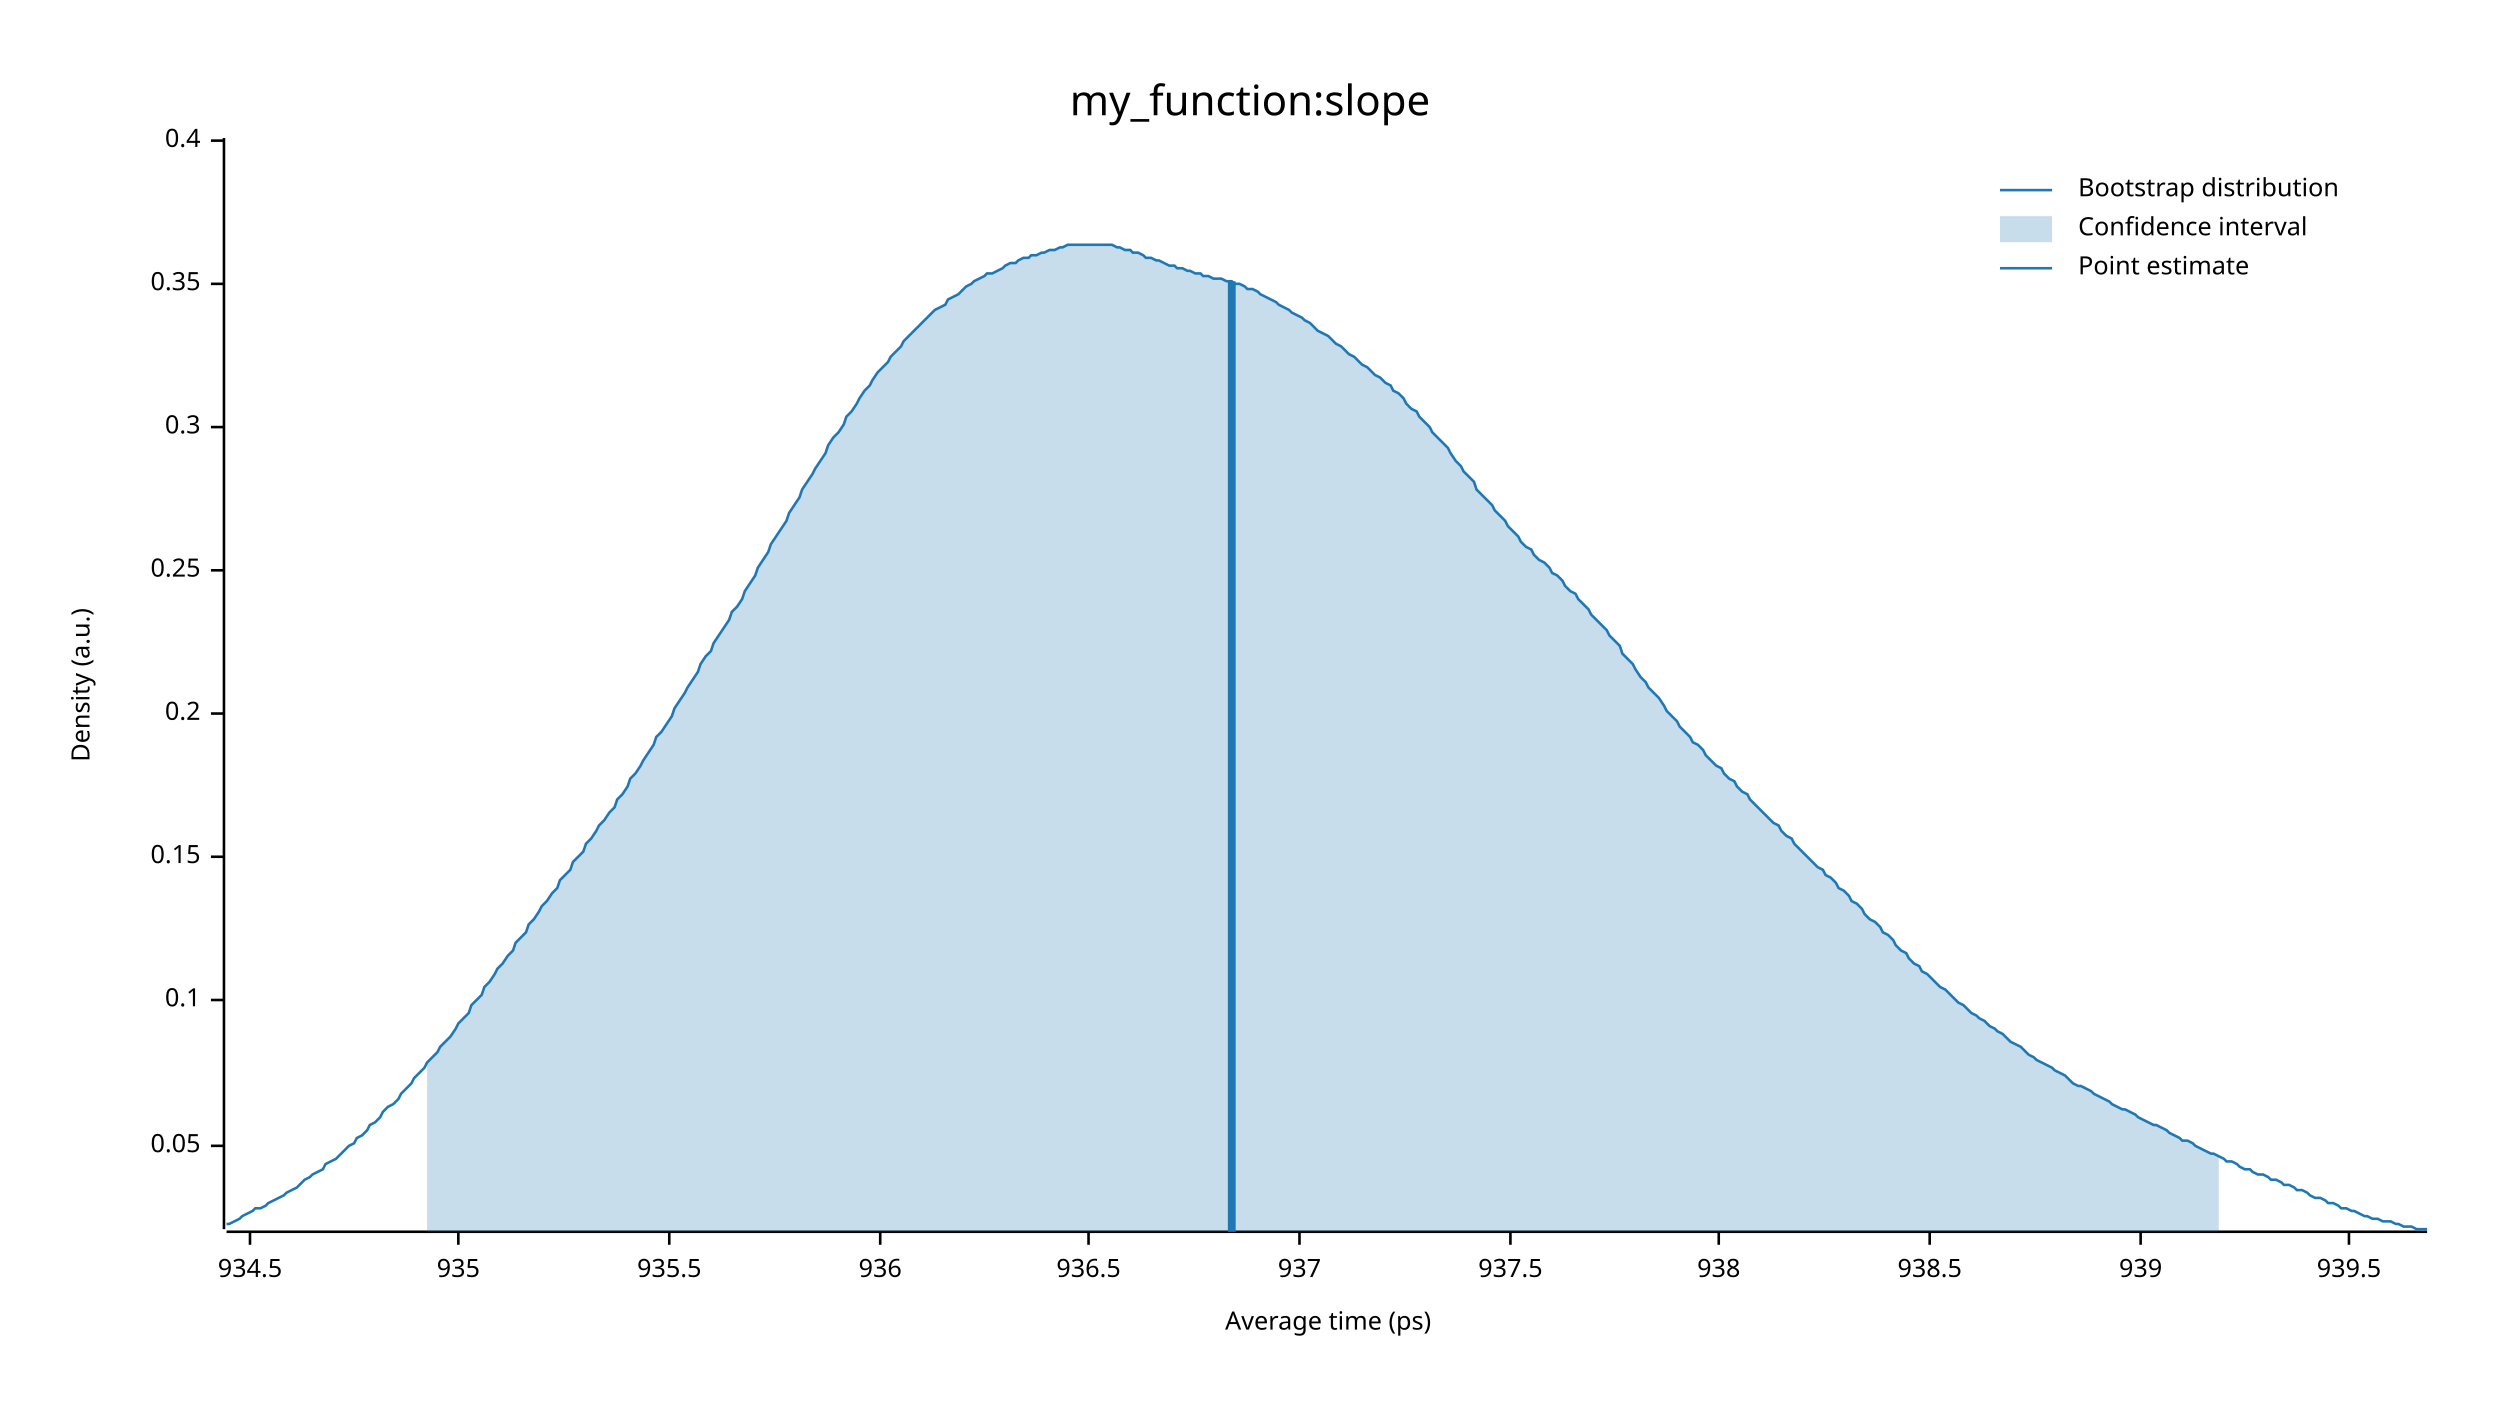
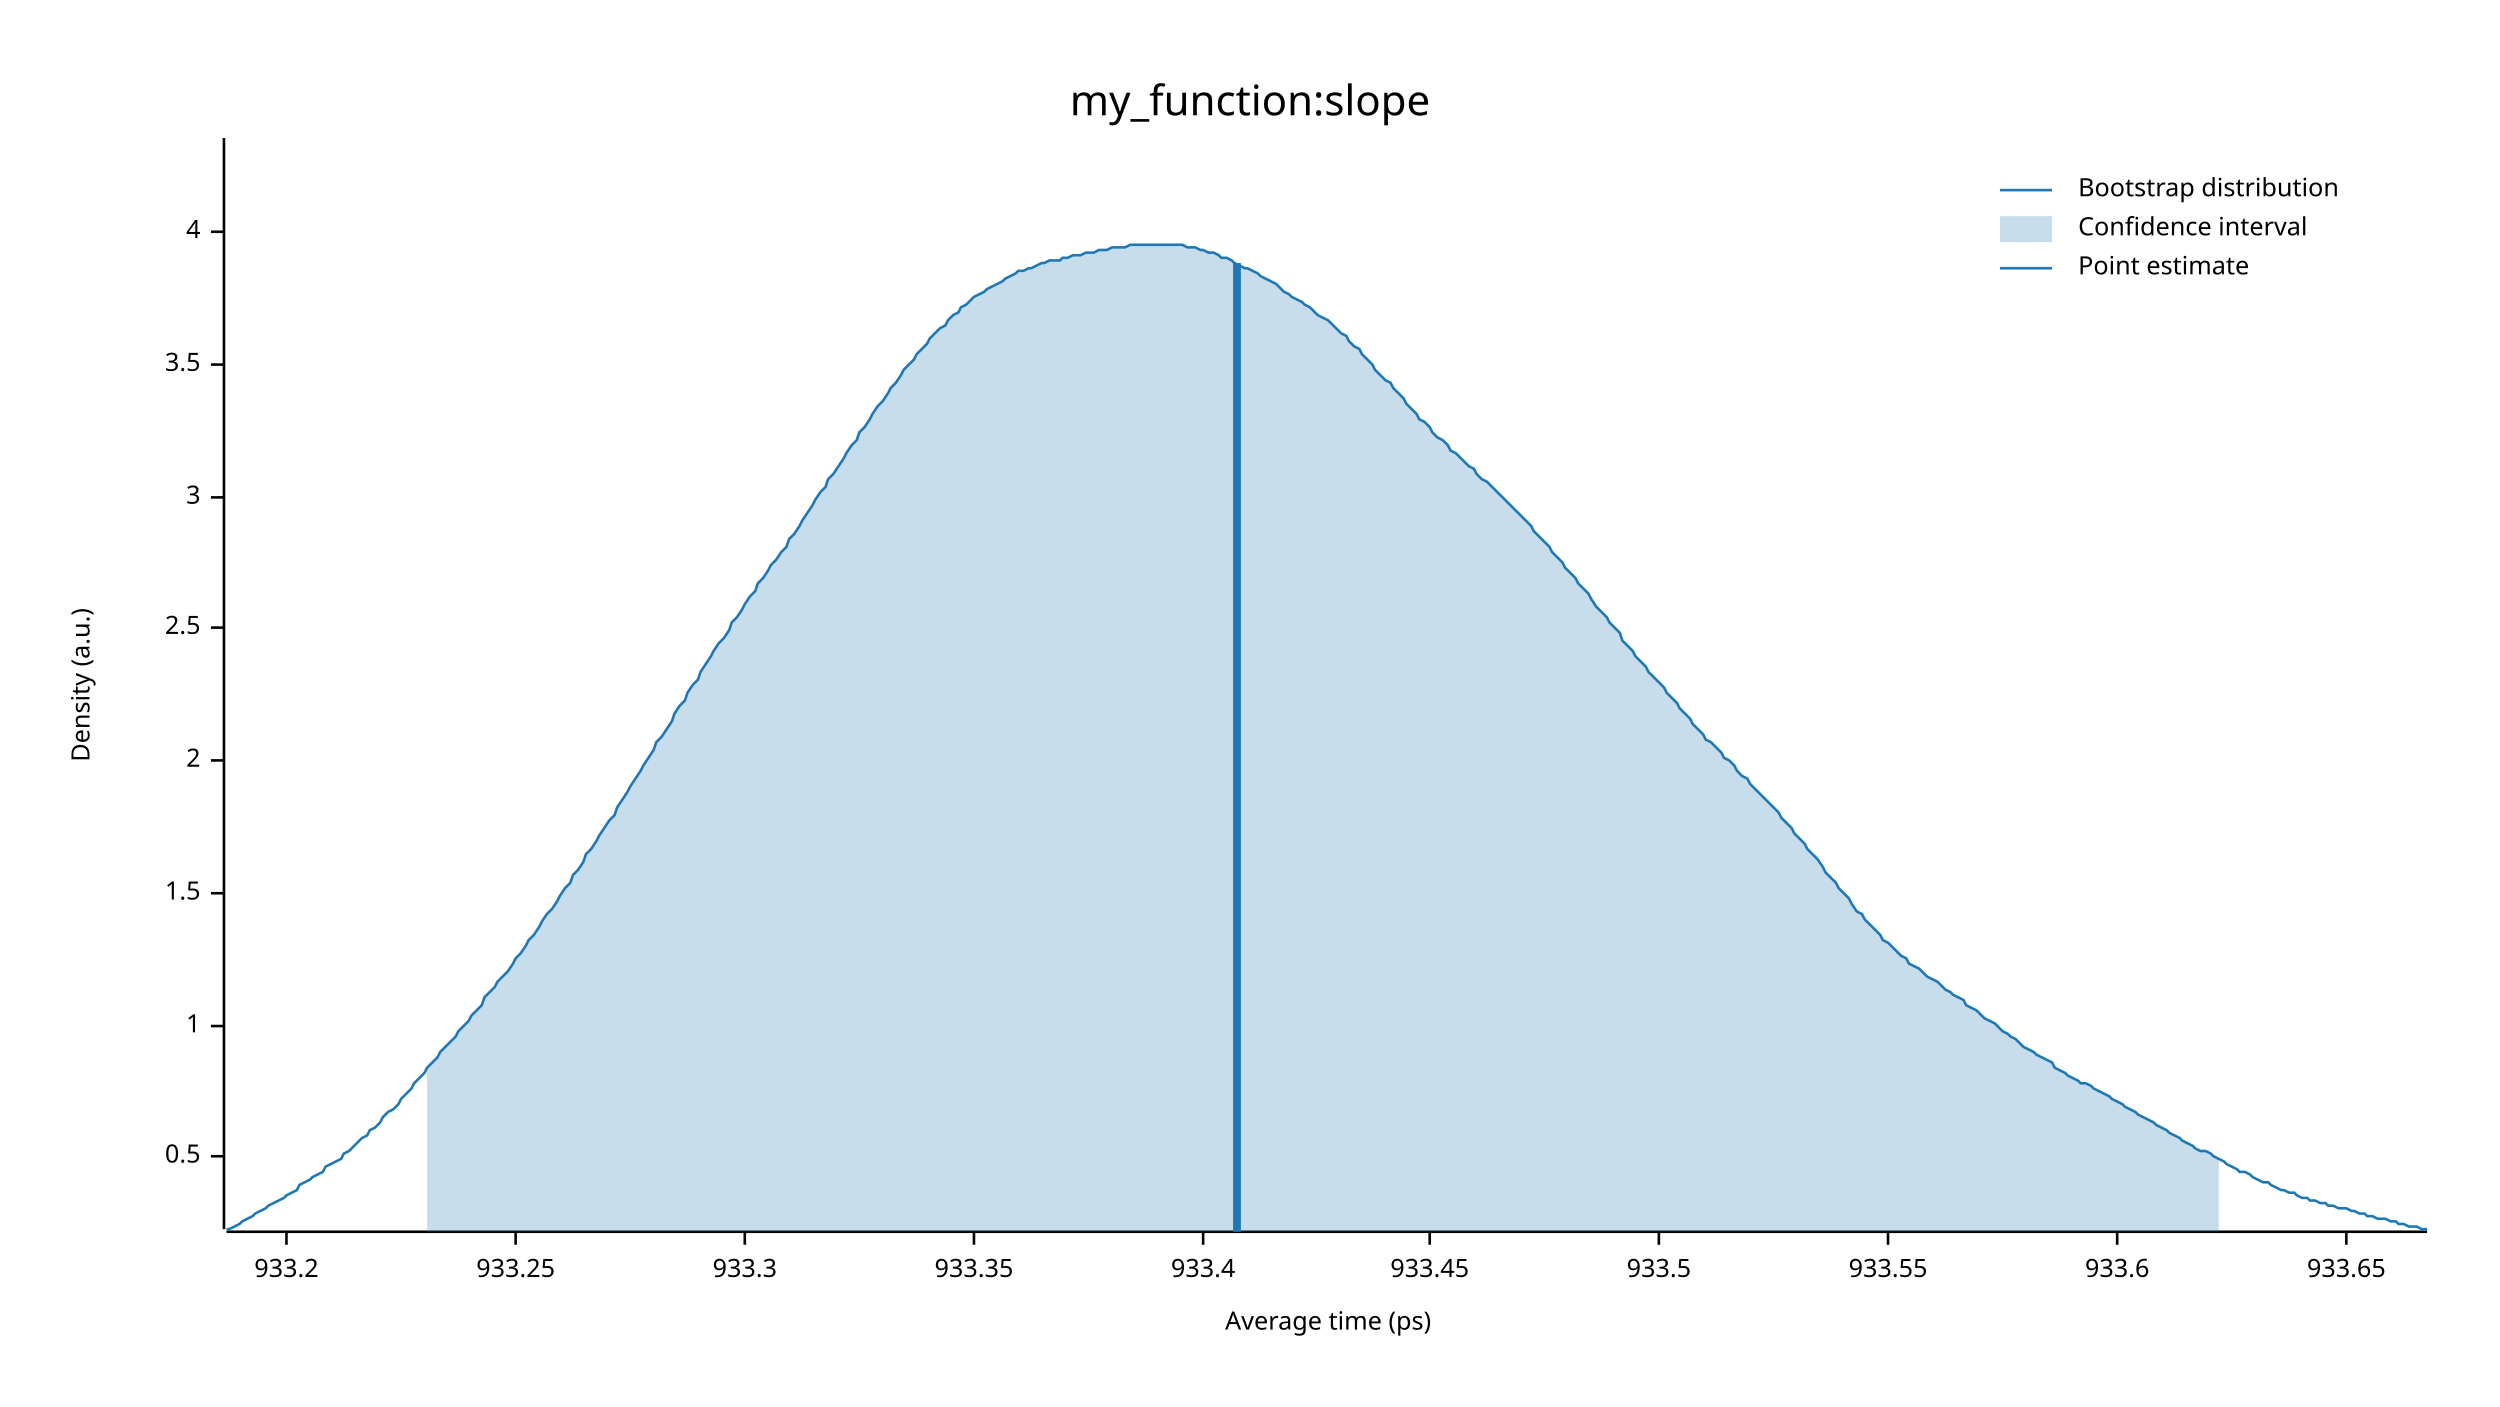
<svg xmlns="http://www.w3.org/2000/svg" width="960" height="540" viewBox="0 0 960 540">
  <text x="480" y="32" dy="0.76em" text-anchor="middle" font-family="sans-serif" font-size="16.129" opacity="1" fill="#000000">
my_function:slope
</text>
  <text x="27" y="263" dy="0.76em" text-anchor="middle" font-family="sans-serif" font-size="9.677" opacity="1" fill="#000000" transform="rotate(270, 27, 263)">
Density (a.u.)
</text>
  <text x="510" y="513" dy="-0.5ex" text-anchor="middle" font-family="sans-serif" font-size="9.677" opacity="1" fill="#000000">
Average time (ps)
</text>
  <polyline fill="none" opacity="1" stroke="#000000" stroke-width="1" points="86,53 86,472 " />
-   <text x="77" y="440" dy="0.5ex" text-anchor="end" font-family="sans-serif" font-size="9.677" opacity="1" fill="#000000">
- 0.05
+   <text x="77" y="444" dy="0.5ex" text-anchor="end" font-family="sans-serif" font-size="9.677" opacity="1" fill="#000000">
+ 0.5
</text>
-   <polyline fill="none" opacity="1" stroke="#000000" stroke-width="1" points="81,440 86,440 " />
-   <text x="77" y="384" dy="0.5ex" text-anchor="end" font-family="sans-serif" font-size="9.677" opacity="1" fill="#000000">
- 0.1
+   <polyline fill="none" opacity="1" stroke="#000000" stroke-width="1" points="81,444 86,444 " />
+   <text x="77" y="394" dy="0.5ex" text-anchor="end" font-family="sans-serif" font-size="9.677" opacity="1" fill="#000000">
+ 1
</text>
-   <polyline fill="none" opacity="1" stroke="#000000" stroke-width="1" points="81,384 86,384 " />
-   <text x="77" y="329" dy="0.5ex" text-anchor="end" font-family="sans-serif" font-size="9.677" opacity="1" fill="#000000">
- 0.15
+   <polyline fill="none" opacity="1" stroke="#000000" stroke-width="1" points="81,394 86,394 " />
+   <text x="77" y="343" dy="0.5ex" text-anchor="end" font-family="sans-serif" font-size="9.677" opacity="1" fill="#000000">
+ 1.5
</text>
-   <polyline fill="none" opacity="1" stroke="#000000" stroke-width="1" points="81,329 86,329 " />
-   <text x="77" y="274" dy="0.5ex" text-anchor="end" font-family="sans-serif" font-size="9.677" opacity="1" fill="#000000">
- 0.2
+   <polyline fill="none" opacity="1" stroke="#000000" stroke-width="1" points="81,343 86,343 " />
+   <text x="77" y="292" dy="0.5ex" text-anchor="end" font-family="sans-serif" font-size="9.677" opacity="1" fill="#000000">
+ 2
</text>
-   <polyline fill="none" opacity="1" stroke="#000000" stroke-width="1" points="81,274 86,274 " />
-   <text x="77" y="219" dy="0.5ex" text-anchor="end" font-family="sans-serif" font-size="9.677" opacity="1" fill="#000000">
- 0.25
+   <polyline fill="none" opacity="1" stroke="#000000" stroke-width="1" points="81,292 86,292 " />
+   <text x="77" y="241" dy="0.5ex" text-anchor="end" font-family="sans-serif" font-size="9.677" opacity="1" fill="#000000">
+ 2.5
</text>
-   <polyline fill="none" opacity="1" stroke="#000000" stroke-width="1" points="81,219 86,219 " />
-   <text x="77" y="164" dy="0.5ex" text-anchor="end" font-family="sans-serif" font-size="9.677" opacity="1" fill="#000000">
- 0.3
+   <polyline fill="none" opacity="1" stroke="#000000" stroke-width="1" points="81,241 86,241 " />
+   <text x="77" y="191" dy="0.5ex" text-anchor="end" font-family="sans-serif" font-size="9.677" opacity="1" fill="#000000">
+ 3
</text>
-   <polyline fill="none" opacity="1" stroke="#000000" stroke-width="1" points="81,164 86,164 " />
-   <text x="77" y="109" dy="0.5ex" text-anchor="end" font-family="sans-serif" font-size="9.677" opacity="1" fill="#000000">
- 0.35
+   <polyline fill="none" opacity="1" stroke="#000000" stroke-width="1" points="81,191 86,191 " />
+   <text x="77" y="140" dy="0.5ex" text-anchor="end" font-family="sans-serif" font-size="9.677" opacity="1" fill="#000000">
+ 3.5
</text>
-   <polyline fill="none" opacity="1" stroke="#000000" stroke-width="1" points="81,109 86,109 " />
-   <text x="77" y="54" dy="0.5ex" text-anchor="end" font-family="sans-serif" font-size="9.677" opacity="1" fill="#000000">
- 0.4
+   <polyline fill="none" opacity="1" stroke="#000000" stroke-width="1" points="81,140 86,140 " />
+   <text x="77" y="89" dy="0.5ex" text-anchor="end" font-family="sans-serif" font-size="9.677" opacity="1" fill="#000000">
+ 4
</text>
-   <polyline fill="none" opacity="1" stroke="#000000" stroke-width="1" points="81,54 86,54 " />
+   <polyline fill="none" opacity="1" stroke="#000000" stroke-width="1" points="81,89 86,89 " />
  <polyline fill="none" opacity="1" stroke="#000000" stroke-width="1" points="87,473 932,473 " />
-   <text x="96" y="483" dy="0.76em" text-anchor="middle" font-family="sans-serif" font-size="9.677" opacity="1" fill="#000000">
- 934.5
+   <text x="110" y="483" dy="0.76em" text-anchor="middle" font-family="sans-serif" font-size="9.677" opacity="1" fill="#000000">
+ 933.2
</text>
-   <polyline fill="none" opacity="1" stroke="#000000" stroke-width="1" points="96,473 96,478 " />
-   <text x="176" y="483" dy="0.76em" text-anchor="middle" font-family="sans-serif" font-size="9.677" opacity="1" fill="#000000">
- 935
+   <polyline fill="none" opacity="1" stroke="#000000" stroke-width="1" points="110,473 110,478 " />
+   <text x="198" y="483" dy="0.76em" text-anchor="middle" font-family="sans-serif" font-size="9.677" opacity="1" fill="#000000">
+ 933.25
</text>
-   <polyline fill="none" opacity="1" stroke="#000000" stroke-width="1" points="176,473 176,478 " />
-   <text x="257" y="483" dy="0.76em" text-anchor="middle" font-family="sans-serif" font-size="9.677" opacity="1" fill="#000000">
- 935.5
+   <polyline fill="none" opacity="1" stroke="#000000" stroke-width="1" points="198,473 198,478 " />
+   <text x="286" y="483" dy="0.76em" text-anchor="middle" font-family="sans-serif" font-size="9.677" opacity="1" fill="#000000">
+ 933.3
</text>
-   <polyline fill="none" opacity="1" stroke="#000000" stroke-width="1" points="257,473 257,478 " />
-   <text x="338" y="483" dy="0.76em" text-anchor="middle" font-family="sans-serif" font-size="9.677" opacity="1" fill="#000000">
- 936
+   <polyline fill="none" opacity="1" stroke="#000000" stroke-width="1" points="286,473 286,478 " />
+   <text x="374" y="483" dy="0.76em" text-anchor="middle" font-family="sans-serif" font-size="9.677" opacity="1" fill="#000000">
+ 933.35
</text>
-   <polyline fill="none" opacity="1" stroke="#000000" stroke-width="1" points="338,473 338,478 " />
-   <text x="418" y="483" dy="0.76em" text-anchor="middle" font-family="sans-serif" font-size="9.677" opacity="1" fill="#000000">
- 936.5
+   <polyline fill="none" opacity="1" stroke="#000000" stroke-width="1" points="374,473 374,478 " />
+   <text x="462" y="483" dy="0.76em" text-anchor="middle" font-family="sans-serif" font-size="9.677" opacity="1" fill="#000000">
+ 933.4
</text>
-   <polyline fill="none" opacity="1" stroke="#000000" stroke-width="1" points="418,473 418,478 " />
-   <text x="499" y="483" dy="0.76em" text-anchor="middle" font-family="sans-serif" font-size="9.677" opacity="1" fill="#000000">
- 937
+   <polyline fill="none" opacity="1" stroke="#000000" stroke-width="1" points="462,473 462,478 " />
+   <text x="549" y="483" dy="0.76em" text-anchor="middle" font-family="sans-serif" font-size="9.677" opacity="1" fill="#000000">
+ 933.45
</text>
-   <polyline fill="none" opacity="1" stroke="#000000" stroke-width="1" points="499,473 499,478 " />
-   <text x="580" y="483" dy="0.76em" text-anchor="middle" font-family="sans-serif" font-size="9.677" opacity="1" fill="#000000">
- 937.5
+   <polyline fill="none" opacity="1" stroke="#000000" stroke-width="1" points="549,473 549,478 " />
+   <text x="637" y="483" dy="0.76em" text-anchor="middle" font-family="sans-serif" font-size="9.677" opacity="1" fill="#000000">
+ 933.5
</text>
-   <polyline fill="none" opacity="1" stroke="#000000" stroke-width="1" points="580,473 580,478 " />
-   <text x="660" y="483" dy="0.76em" text-anchor="middle" font-family="sans-serif" font-size="9.677" opacity="1" fill="#000000">
- 938
+   <polyline fill="none" opacity="1" stroke="#000000" stroke-width="1" points="637,473 637,478 " />
+   <text x="725" y="483" dy="0.76em" text-anchor="middle" font-family="sans-serif" font-size="9.677" opacity="1" fill="#000000">
+ 933.55
</text>
-   <polyline fill="none" opacity="1" stroke="#000000" stroke-width="1" points="660,473 660,478 " />
-   <text x="741" y="483" dy="0.76em" text-anchor="middle" font-family="sans-serif" font-size="9.677" opacity="1" fill="#000000">
- 938.5
+   <polyline fill="none" opacity="1" stroke="#000000" stroke-width="1" points="725,473 725,478 " />
+   <text x="813" y="483" dy="0.76em" text-anchor="middle" font-family="sans-serif" font-size="9.677" opacity="1" fill="#000000">
+ 933.6
</text>
-   <polyline fill="none" opacity="1" stroke="#000000" stroke-width="1" points="741,473 741,478 " />
-   <text x="822" y="483" dy="0.76em" text-anchor="middle" font-family="sans-serif" font-size="9.677" opacity="1" fill="#000000">
- 939
+   <polyline fill="none" opacity="1" stroke="#000000" stroke-width="1" points="813,473 813,478 " />
+   <text x="901" y="483" dy="0.76em" text-anchor="middle" font-family="sans-serif" font-size="9.677" opacity="1" fill="#000000">
+ 933.65
</text>
-   <polyline fill="none" opacity="1" stroke="#000000" stroke-width="1" points="822,473 822,478 " />
-   <text x="902" y="483" dy="0.76em" text-anchor="middle" font-family="sans-serif" font-size="9.677" opacity="1" fill="#000000">
- 939.5
- </text>
-   <polyline fill="none" opacity="1" stroke="#000000" stroke-width="1" points="902,473 902,478 " />
-   <polyline fill="none" opacity="1" stroke="#1F78B4" stroke-width="1" points="87,470 88,470 90,469 92,468 93,467 95,466 97,465 98,464 100,464 102,463 103,462 105,461 107,460 109,459 110,458 112,457 114,456 115,455 117,453 119,452 120,451 122,450 124,449 125,447 127,446 129,445 131,443 132,442 134,440 136,439 137,437 139,436 141,434 142,432 144,431 146,429 147,427 149,425 151,424 153,422 154,420 156,418 158,416 159,414 161,412 163,410 164,408 166,406 168,404 169,402 171,400 173,398 175,395 176,393 178,391 180,389 181,386 183,384 185,382 186,379 188,377 190,374 191,372 193,370 195,367 197,365 198,362 200,360 202,358 203,355 205,353 207,350 208,348 210,346 212,343 214,341 215,338 217,336 219,334 220,331 222,329 224,327 225,324 227,322 229,319 230,317 232,315 234,312 236,310 237,307 239,305 241,302 242,299 244,297 246,294 247,292 249,289 251,286 252,283 254,281 256,278 258,275 259,272 261,269 263,266 264,264 266,261 268,258 269,255 271,252 273,250 274,247 276,244 278,241 280,238 281,235 283,233 285,230 286,227 288,224 290,221 291,218 293,215 295,212 296,209 298,206 300,203 302,200 303,197 305,194 307,191 308,188 310,185 312,182 313,180 315,177 317,174 318,171 320,168 322,166 324,163 325,160 327,158 329,155 330,153 332,150 334,148 335,146 337,143 339,141 341,139 342,137 344,135 346,133 347,131 349,129 351,127 352,126 354,124 356,122 357,121 359,119 361,118 363,117 364,115 366,114 368,113 369,112 371,110 373,109 374,108 376,107 378,106 379,105 381,105 383,104 385,103 386,102 388,101 390,101 391,100 393,99 395,99 396,98 398,98 400,97 401,97 403,96 405,96 407,95 408,95 410,94 412,94 413,94 415,94 417,94 418,94 420,94 422,94 423,94 425,94 427,94 429,95 430,95 432,96 434,96 435,97 437,97 439,98 440,99 442,99 444,100 445,100 447,101 449,102 451,102 452,103 454,103 456,104 457,104 459,105 461,105 462,106 464,106 466,107 468,107 469,107 471,108 473,108 474,109 476,109 478,110 479,111 481,111 483,112 484,113 486,114 488,115 490,116 491,117 493,118 495,119 496,120 498,121 500,122 501,123 503,124 505,126 506,127 508,128 510,129 512,131 513,132 515,133 517,135 518,136 520,137 522,139 523,140 525,141 527,143 528,144 530,145 532,147 534,148 535,150 537,151 539,153 540,155 542,157 544,158 545,160 547,162 549,164 550,166 552,168 554,170 556,172 557,174 559,177 561,179 562,181 564,183 566,185 567,188 569,190 571,192 573,194 574,196 576,198 578,200 579,202 581,204 583,206 584,208 586,210 588,211 589,213 591,215 593,216 595,218 596,220 598,221 600,223 601,225 603,227 605,228 606,230 608,232 610,234 611,236 613,238 615,240 617,242 618,244 620,246 622,248 623,251 625,253 627,255 628,257 630,260 632,262 633,264 635,266 637,268 639,271 640,273 642,275 644,277 645,279 647,281 649,283 650,285 652,286 654,288 655,290 657,292 659,294 661,295 662,297 664,299 666,300 667,302 669,304 671,305 672,307 674,309 676,311 677,312 679,314 681,316 683,317 684,319 686,321 688,322 689,324 691,326 693,328 694,329 696,331 698,333 700,334 701,336 703,337 705,339 706,341 708,342 710,344 711,346 713,347 715,349 716,351 718,353 720,354 722,356 723,358 725,359 727,361 728,363 730,365 732,366 733,368 735,370 737,371 738,373 740,374 742,376 744,378 745,379 747,380 749,382 750,383 752,385 754,386 755,387 757,389 759,390 760,391 762,392 764,394 766,395 767,396 769,397 771,399 772,400 774,401 776,402 777,403 779,405 781,406 782,407 784,408 786,409 788,410 789,411 791,412 793,413 794,414 796,416 798,417 799,417 801,418 803,419 804,420 806,421 808,422 810,423 811,424 813,425 815,426 816,426 818,427 820,428 821,429 823,430 825,431 827,432 828,432 830,433 832,434 833,435 835,436 837,437 838,438 840,438 842,439 843,440 845,441 847,442 849,443 850,443 852,444 854,445 855,446 857,446 859,447 860,448 862,449 864,449 865,450 867,451 869,451 871,452 872,453 874,453 876,454 877,455 879,455 881,456 882,457 884,457 886,458 887,459 889,460 891,460 893,461 894,462 896,462 898,463 899,464 901,464 903,465 904,465 906,466 908,467 909,467 911,468 913,468 915,469 916,469 918,469 920,470 921,470 923,471 925,471 926,471 928,472 930,472 932,472 " />
-   <polygon opacity="0.25" fill="#1F78B4" points="164,408 166,406 168,404 169,402 171,400 173,398 175,395 176,393 178,391 180,389 181,386 183,384 185,382 186,379 188,377 190,374 191,372 193,370 195,367 197,365 198,362 200,360 202,358 203,355 205,353 207,350 208,348 210,346 212,343 214,341 215,338 217,336 219,334 220,331 222,329 224,327 225,324 227,322 229,319 230,317 232,315 234,312 236,310 237,307 239,305 241,302 242,299 244,297 246,294 247,292 249,289 251,286 252,283 254,281 256,278 258,275 259,272 261,269 263,266 264,264 266,261 268,258 269,255 271,252 273,250 274,247 276,244 278,241 280,238 281,235 283,233 285,230 286,227 288,224 290,221 291,218 293,215 295,212 296,209 298,206 300,203 302,200 303,197 305,194 307,191 308,188 310,185 312,182 313,180 315,177 317,174 318,171 320,168 322,166 324,163 325,160 327,158 329,155 330,153 332,150 334,148 335,146 337,143 339,141 341,139 342,137 344,135 346,133 347,131 349,129 351,127 352,126 354,124 356,122 357,121 359,119 361,118 363,117 364,115 366,114 368,113 369,112 371,110 373,109 374,108 376,107 378,106 379,105 381,105 383,104 385,103 386,102 388,101 390,101 391,100 393,99 395,99 396,98 398,98 400,97 401,97 403,96 405,96 407,95 408,95 410,94 412,94 413,94 415,94 417,94 418,94 420,94 422,94 423,94 425,94 427,94 429,95 430,95 432,96 434,96 435,97 437,97 439,98 440,99 442,99 444,100 445,100 447,101 449,102 451,102 452,103 454,103 456,104 457,104 459,105 461,105 462,106 464,106 466,107 468,107 469,107 471,108 473,108 474,109 476,109 478,110 479,111 481,111 483,112 484,113 486,114 488,115 490,116 491,117 493,118 495,119 496,120 498,121 500,122 501,123 503,124 505,126 506,127 508,128 510,129 512,131 513,132 515,133 517,135 518,136 520,137 522,139 523,140 525,141 527,143 528,144 530,145 532,147 534,148 535,150 537,151 539,153 540,155 542,157 544,158 545,160 547,162 549,164 550,166 552,168 554,170 556,172 557,174 559,177 561,179 562,181 564,183 566,185 567,188 569,190 571,192 573,194 574,196 576,198 578,200 579,202 581,204 583,206 584,208 586,210 588,211 589,213 591,215 593,216 595,218 596,220 598,221 600,223 601,225 603,227 605,228 606,230 608,232 610,234 611,236 613,238 615,240 617,242 618,244 620,246 622,248 623,251 625,253 627,255 628,257 630,260 632,262 633,264 635,266 637,268 639,271 640,273 642,275 644,277 645,279 647,281 649,283 650,285 652,286 654,288 655,290 657,292 659,294 661,295 662,297 664,299 666,300 667,302 669,304 671,305 672,307 674,309 676,311 677,312 679,314 681,316 683,317 684,319 686,321 688,322 689,324 691,326 693,328 694,329 696,331 698,333 700,334 701,336 703,337 705,339 706,341 708,342 710,344 711,346 713,347 715,349 716,351 718,353 720,354 722,356 723,358 725,359 727,361 728,363 730,365 732,366 733,368 735,370 737,371 738,373 740,374 742,376 744,378 745,379 747,380 749,382 750,383 752,385 754,386 755,387 757,389 759,390 760,391 762,392 764,394 766,395 767,396 769,397 771,399 772,400 774,401 776,402 777,403 779,405 781,406 782,407 784,408 786,409 788,410 789,411 791,412 793,413 794,414 796,416 798,417 799,417 801,418 803,419 804,420 806,421 808,422 810,423 811,424 813,425 815,426 816,426 818,427 820,428 821,429 823,430 825,431 827,432 828,432 830,433 832,434 833,435 835,436 837,437 838,438 840,438 842,439 843,440 845,441 847,442 849,443 850,443 852,444 852,473 164,473 " />
-   <polyline fill="none" opacity="1" stroke="#1F78B4" stroke-width="3" points="473,473 473,108 " />
+   <polyline fill="none" opacity="1" stroke="#000000" stroke-width="1" points="901,473 901,478 " />
+   <polyline fill="none" opacity="1" stroke="#1F78B4" stroke-width="1" points="87,472 88,472 90,471 92,470 93,469 95,468 97,467 98,466 100,465 102,464 103,463 105,462 107,461 109,460 110,459 112,458 114,457 115,455 117,454 119,453 120,452 122,451 124,450 125,448 127,447 129,446 131,445 132,443 134,442 136,440 137,439 139,437 141,436 142,434 144,433 146,431 147,429 149,427 151,426 153,424 154,422 156,420 158,418 159,416 161,414 163,412 164,410 166,408 168,406 169,404 171,402 173,400 175,398 176,396 178,394 180,392 181,390 183,388 185,386 186,383 188,381 190,379 191,377 193,375 195,373 197,370 198,368 200,366 202,363 203,361 205,359 207,356 208,354 210,351 212,349 214,346 215,344 217,341 219,339 220,336 222,334 224,331 225,328 227,326 229,323 230,321 232,318 234,315 236,313 237,310 239,307 241,304 242,302 244,299 246,296 247,294 249,291 251,288 252,285 254,283 256,280 258,277 259,274 261,271 263,269 264,266 266,263 268,261 269,258 271,255 273,252 274,250 276,247 278,245 280,242 281,239 283,237 285,234 286,232 288,229 290,227 291,224 293,222 295,219 296,217 298,215 300,212 302,210 303,207 305,205 307,202 308,200 310,197 312,194 313,192 315,189 317,187 318,184 320,182 322,179 324,176 325,174 327,171 329,169 330,166 332,164 334,161 335,159 337,156 339,154 341,151 342,149 344,147 346,144 347,142 349,140 351,138 352,136 354,134 356,132 357,130 359,128 361,126 363,125 364,123 366,121 368,120 369,118 371,117 373,115 374,114 376,113 378,112 379,111 381,110 383,109 385,108 386,107 388,106 390,105 391,104 393,104 395,103 396,103 398,102 400,101 401,101 403,100 405,100 407,100 408,99 410,99 412,98 413,98 415,98 417,97 418,97 420,97 422,96 423,96 425,96 427,95 429,95 430,95 432,95 434,94 435,94 437,94 439,94 440,94 442,94 444,94 445,94 447,94 449,94 451,94 452,94 454,94 456,95 457,95 459,95 461,96 462,96 464,97 466,97 468,98 469,99 471,99 473,100 474,101 476,102 478,103 479,103 481,104 483,105 484,106 486,107 488,108 490,109 491,110 493,112 495,113 496,114 498,115 500,116 501,117 503,118 505,120 506,121 508,122 510,123 512,125 513,126 515,128 517,129 518,131 520,133 522,134 523,136 525,138 527,140 528,142 530,144 532,146 534,147 535,149 537,151 539,153 540,155 542,157 544,159 545,161 547,162 549,164 550,166 552,168 554,169 556,171 557,173 559,174 561,176 562,177 564,179 566,180 567,182 569,184 571,185 573,187 574,188 576,190 578,192 579,193 581,195 583,197 584,198 586,200 588,202 589,204 591,206 593,208 595,210 596,212 598,214 600,216 601,218 603,220 605,222 606,224 608,226 610,228 611,230 613,233 615,235 617,237 618,239 620,241 622,243 623,246 625,248 627,250 628,252 630,254 632,256 633,258 635,260 637,262 639,264 640,266 642,268 644,270 645,272 647,274 649,276 650,278 652,280 654,282 655,284 657,285 659,287 661,289 662,291 664,292 666,294 667,296 669,298 671,299 672,301 674,303 676,305 677,306 679,308 681,310 683,312 684,314 686,316 688,318 689,320 691,322 693,324 694,326 696,328 698,330 700,333 701,335 703,337 705,339 706,341 708,343 710,345 711,347 713,350 715,351 716,353 718,355 720,357 722,359 723,361 725,362 727,364 728,365 730,367 732,368 733,370 735,371 737,372 738,373 740,375 742,376 744,377 745,378 747,380 749,381 750,382 752,383 754,384 755,386 757,387 759,388 760,389 762,391 764,392 766,393 767,394 769,396 771,397 772,398 774,399 776,401 777,402 779,403 781,404 782,405 784,406 786,407 788,408 789,410 791,411 793,412 794,413 796,414 798,415 799,416 801,416 803,417 804,418 806,419 808,420 810,421 811,422 813,423 815,424 816,425 818,426 820,427 821,428 823,429 825,430 827,431 828,432 830,433 832,434 833,435 835,436 837,437 838,438 840,439 842,440 843,441 845,442 847,442 849,443 850,444 852,445 854,446 855,447 857,448 859,449 860,450 862,450 864,451 865,452 867,453 869,454 871,454 872,455 874,456 876,457 877,457 879,458 881,458 882,459 884,460 886,460 887,461 889,461 891,462 893,462 894,463 896,463 898,464 899,464 901,464 903,465 904,465 906,466 908,466 909,467 911,467 913,468 915,468 916,468 918,469 920,469 921,470 923,470 925,471 926,471 928,471 930,472 932,472 " />
+   <polygon opacity="0.25" fill="#1F78B4" points="164,410 166,408 168,406 169,404 171,402 173,400 175,398 176,396 178,394 180,392 181,390 183,388 185,386 186,383 188,381 190,379 191,377 193,375 195,373 197,370 198,368 200,366 202,363 203,361 205,359 207,356 208,354 210,351 212,349 214,346 215,344 217,341 219,339 220,336 222,334 224,331 225,328 227,326 229,323 230,321 232,318 234,315 236,313 237,310 239,307 241,304 242,302 244,299 246,296 247,294 249,291 251,288 252,285 254,283 256,280 258,277 259,274 261,271 263,269 264,266 266,263 268,261 269,258 271,255 273,252 274,250 276,247 278,245 280,242 281,239 283,237 285,234 286,232 288,229 290,227 291,224 293,222 295,219 296,217 298,215 300,212 302,210 303,207 305,205 307,202 308,200 310,197 312,194 313,192 315,189 317,187 318,184 320,182 322,179 324,176 325,174 327,171 329,169 330,166 332,164 334,161 335,159 337,156 339,154 341,151 342,149 344,147 346,144 347,142 349,140 351,138 352,136 354,134 356,132 357,130 359,128 361,126 363,125 364,123 366,121 368,120 369,118 371,117 373,115 374,114 376,113 378,112 379,111 381,110 383,109 385,108 386,107 388,106 390,105 391,104 393,104 395,103 396,103 398,102 400,101 401,101 403,100 405,100 407,100 408,99 410,99 412,98 413,98 415,98 417,97 418,97 420,97 422,96 423,96 425,96 427,95 429,95 430,95 432,95 434,94 435,94 437,94 439,94 440,94 442,94 444,94 445,94 447,94 449,94 451,94 452,94 454,94 456,95 457,95 459,95 461,96 462,96 464,97 466,97 468,98 469,99 471,99 473,100 474,101 476,102 478,103 479,103 481,104 483,105 484,106 486,107 488,108 490,109 491,110 493,112 495,113 496,114 498,115 500,116 501,117 503,118 505,120 506,121 508,122 510,123 512,125 513,126 515,128 517,129 518,131 520,133 522,134 523,136 525,138 527,140 528,142 530,144 532,146 534,147 535,149 537,151 539,153 540,155 542,157 544,159 545,161 547,162 549,164 550,166 552,168 554,169 556,171 557,173 559,174 561,176 562,177 564,179 566,180 567,182 569,184 571,185 573,187 574,188 576,190 578,192 579,193 581,195 583,197 584,198 586,200 588,202 589,204 591,206 593,208 595,210 596,212 598,214 600,216 601,218 603,220 605,222 606,224 608,226 610,228 611,230 613,233 615,235 617,237 618,239 620,241 622,243 623,246 625,248 627,250 628,252 630,254 632,256 633,258 635,260 637,262 639,264 640,266 642,268 644,270 645,272 647,274 649,276 650,278 652,280 654,282 655,284 657,285 659,287 661,289 662,291 664,292 666,294 667,296 669,298 671,299 672,301 674,303 676,305 677,306 679,308 681,310 683,312 684,314 686,316 688,318 689,320 691,322 693,324 694,326 696,328 698,330 700,333 701,335 703,337 705,339 706,341 708,343 710,345 711,347 713,350 715,351 716,353 718,355 720,357 722,359 723,361 725,362 727,364 728,365 730,367 732,368 733,370 735,371 737,372 738,373 740,375 742,376 744,377 745,378 747,380 749,381 750,382 752,383 754,384 755,386 757,387 759,388 760,389 762,391 764,392 766,393 767,394 769,396 771,397 772,398 774,399 776,401 777,402 779,403 781,404 782,405 784,406 786,407 788,408 789,410 791,411 793,412 794,413 796,414 798,415 799,416 801,416 803,417 804,418 806,419 808,420 810,421 811,422 813,423 815,424 816,425 818,426 820,427 821,428 823,429 825,430 827,431 828,432 830,433 832,434 833,435 835,436 837,437 838,438 840,439 842,440 843,441 845,442 847,442 849,443 850,444 852,445 852,473 164,473 " />
+   <polyline fill="none" opacity="1" stroke="#1F78B4" stroke-width="3" points="475,473 475,101 " />
  <text x="798" y="68" dy="0.76em" text-anchor="start" font-family="sans-serif" font-size="9.677" opacity="1" fill="#000000">
Bootstrap distribution
</text>
  <text x="798" y="83" dy="0.76em" text-anchor="start" font-family="sans-serif" font-size="9.677" opacity="1" fill="#000000">
Confidence interval
</text>
  <text x="798" y="98" dy="0.76em" text-anchor="start" font-family="sans-serif" font-size="9.677" opacity="1" fill="#000000">
Point estimate
</text>
  <polyline fill="none" opacity="1" stroke="#1F78B4" stroke-width="1" points="768,73 788,73 " />
  <rect x="768" y="83" width="20" height="10" opacity="0.25" fill="#1F78B4" stroke="none" />
  <polyline fill="none" opacity="1" stroke="#1F78B4" stroke-width="1" points="768,103 788,103 " />
</svg>
